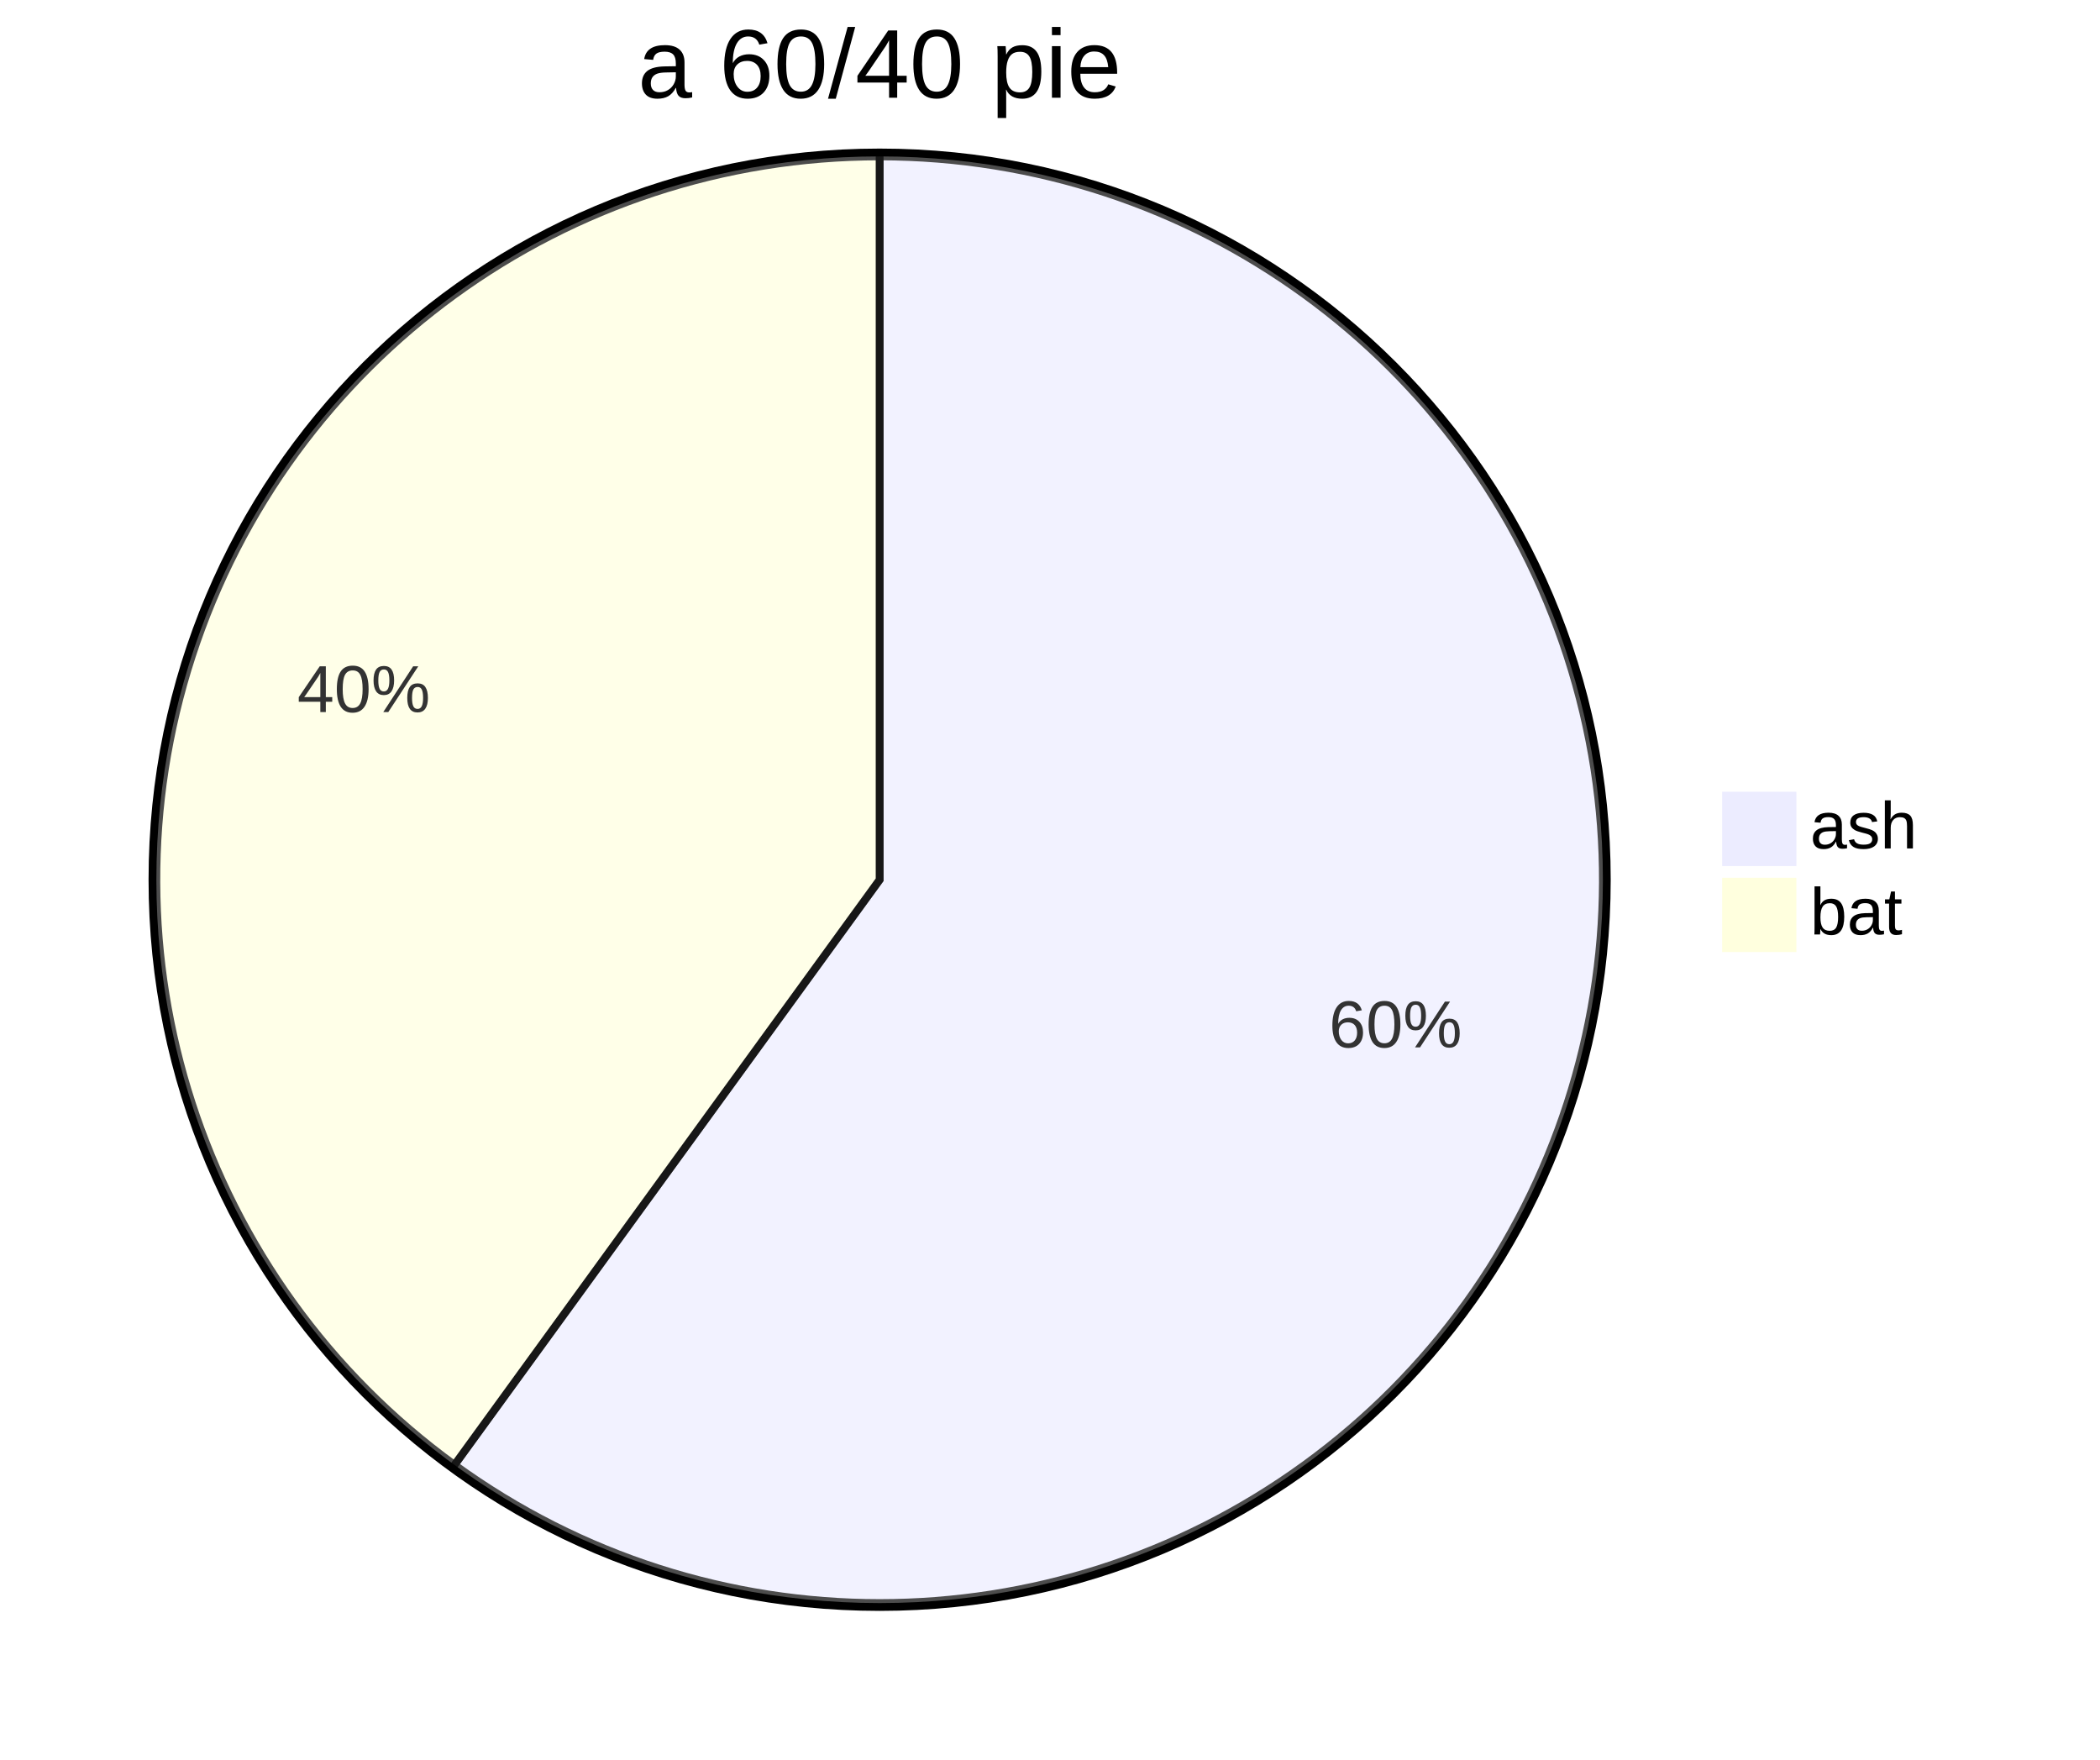
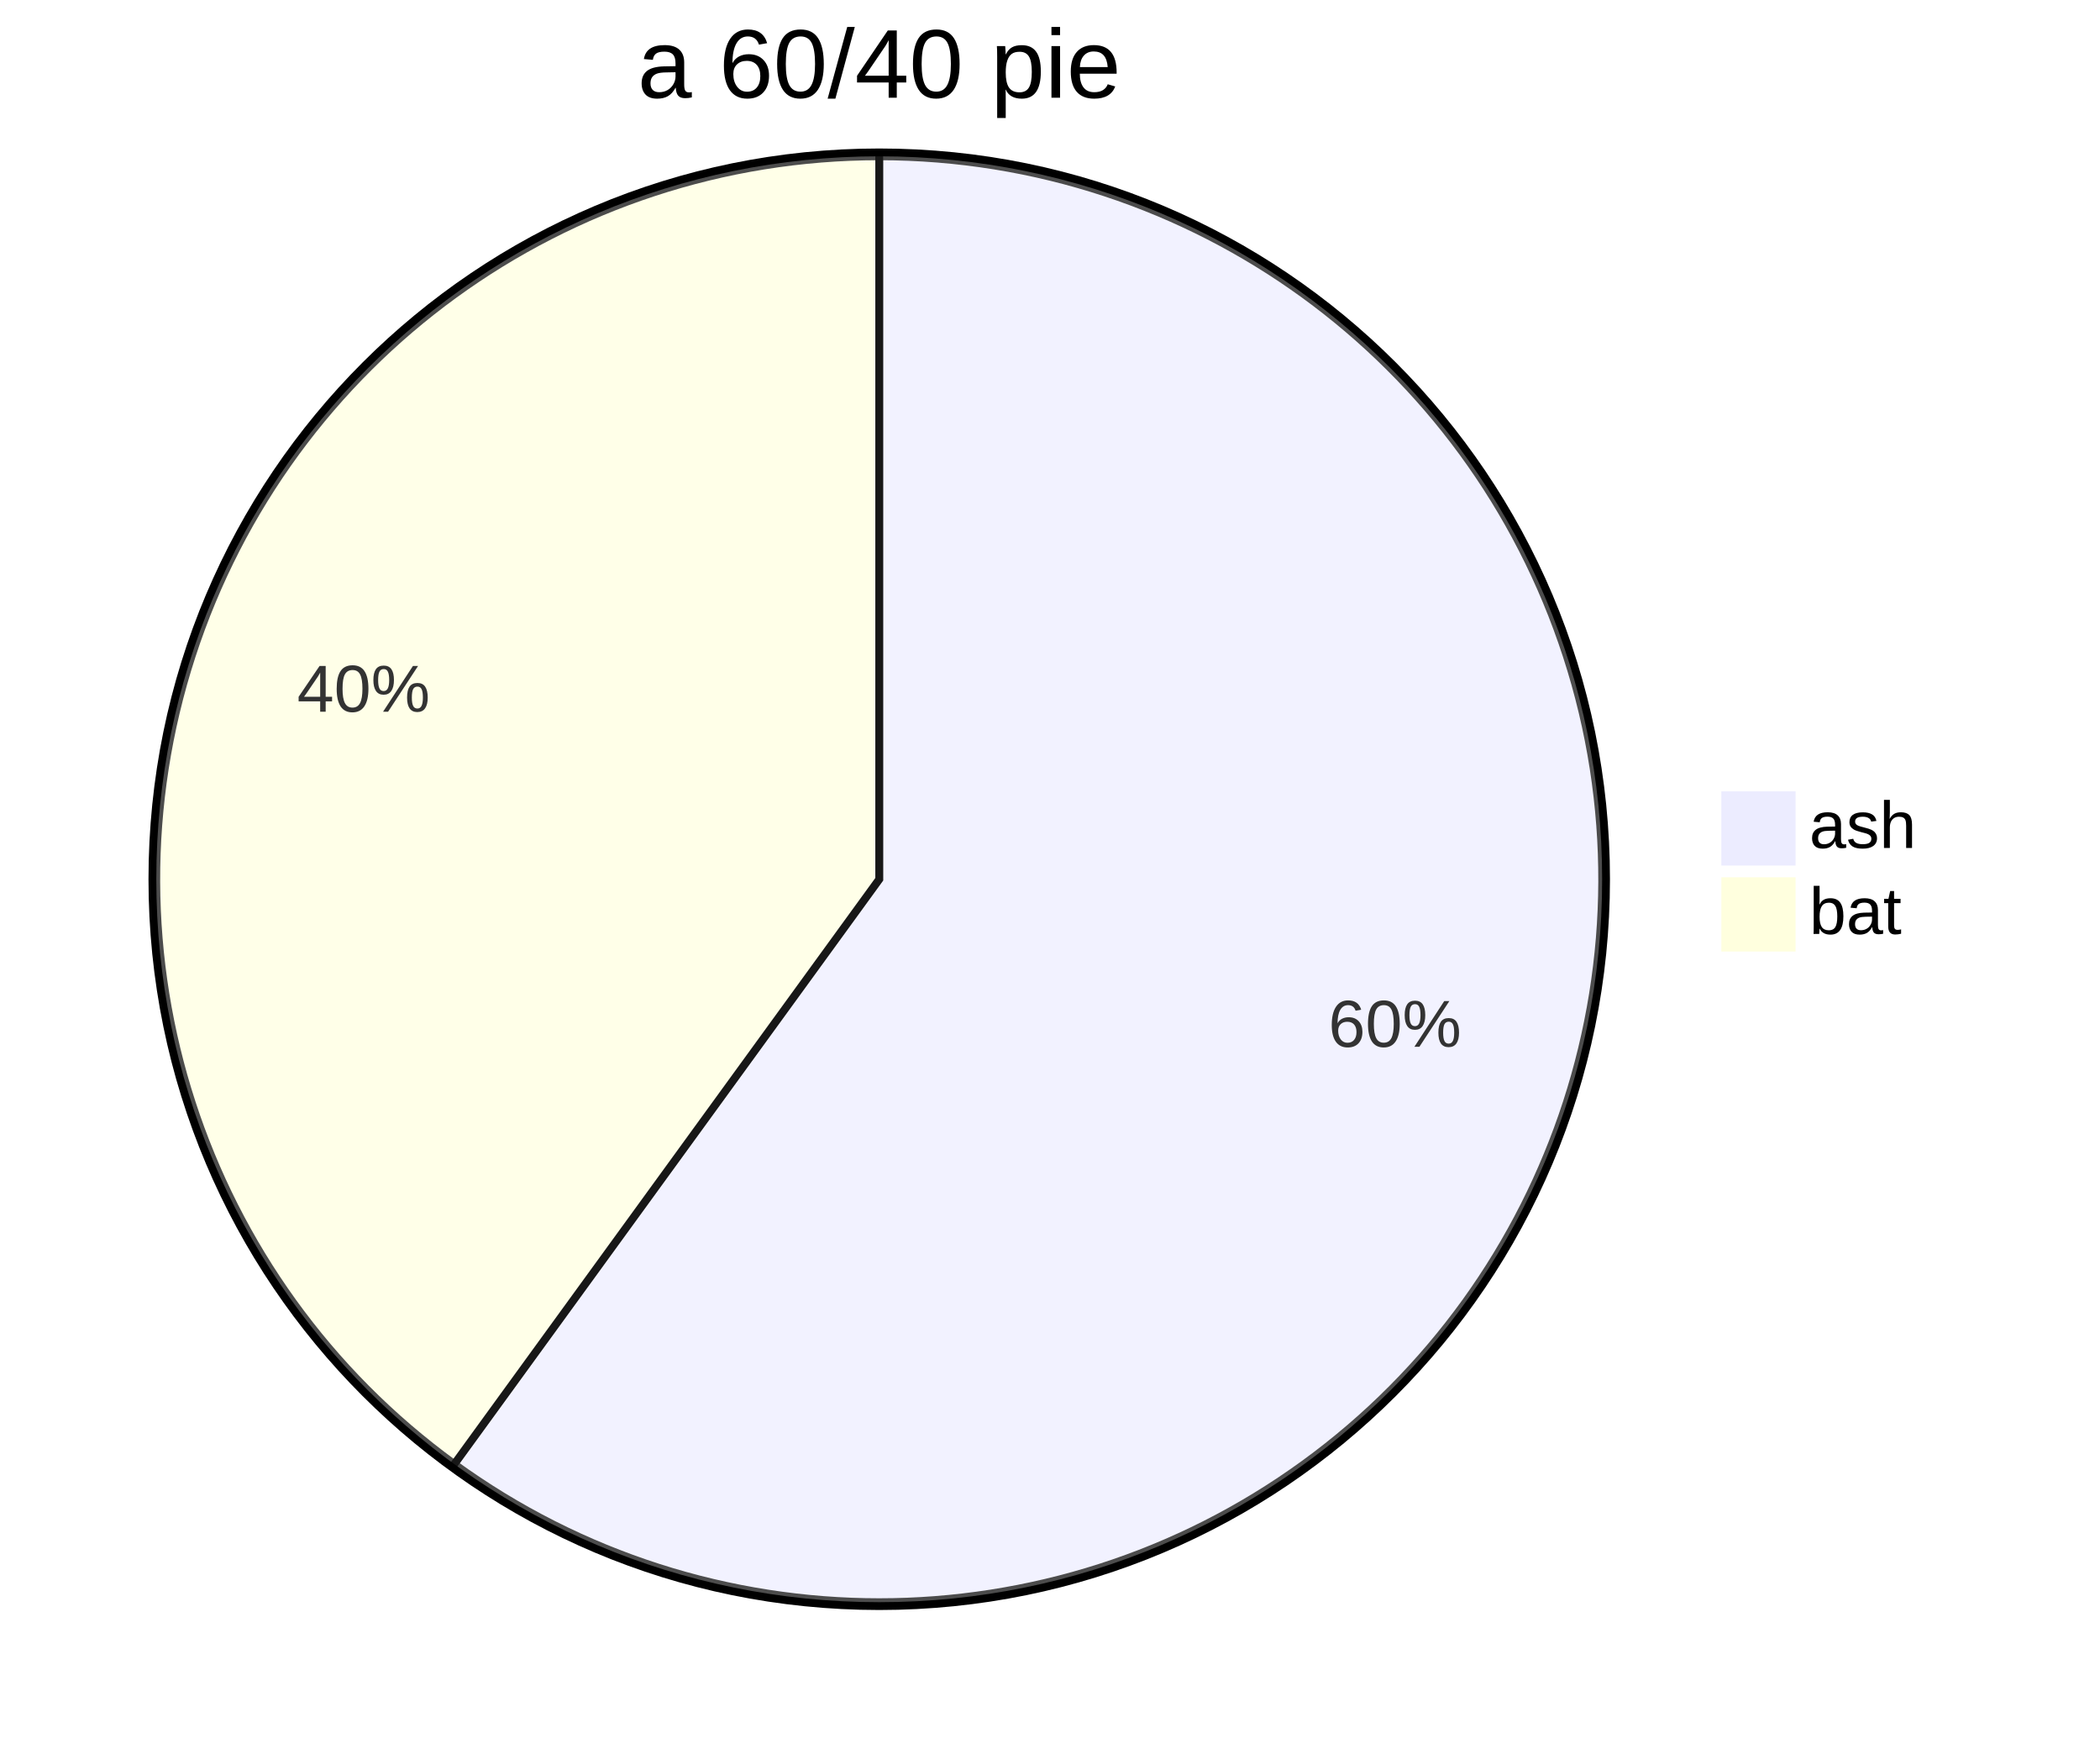
- <svg xmlns="http://www.w3.org/2000/svg" id="upstream_pie_title_spec" width="100%" viewBox="0 0 537.156 450" style="max-width: 537.156px; background-color: white;" role="graphics-document document" aria-roledescription="pie">
-   <style>#upstream_pie_title_spec{font-family:"trebuchet ms",verdana,arial,sans-serif;font-size:16px;fill:#333;}@keyframes edge-animation-frame{from{stroke-dashoffset:0;}}@keyframes dash{to{stroke-dashoffset:0;}}#upstream_pie_title_spec .edge-animation-slow{stroke-dasharray:9,5!important;stroke-dashoffset:900;animation:dash 50s linear infinite;stroke-linecap:round;}#upstream_pie_title_spec .edge-animation-fast{stroke-dasharray:9,5!important;stroke-dashoffset:900;animation:dash 20s linear infinite;stroke-linecap:round;}#upstream_pie_title_spec .error-icon{fill:#552222;}#upstream_pie_title_spec .error-text{fill:#552222;stroke:#552222;}#upstream_pie_title_spec .edge-thickness-normal{stroke-width:1px;}#upstream_pie_title_spec .edge-thickness-thick{stroke-width:3.5px;}#upstream_pie_title_spec .edge-pattern-solid{stroke-dasharray:0;}#upstream_pie_title_spec .edge-thickness-invisible{stroke-width:0;fill:none;}#upstream_pie_title_spec .edge-pattern-dashed{stroke-dasharray:3;}#upstream_pie_title_spec .edge-pattern-dotted{stroke-dasharray:2;}#upstream_pie_title_spec .marker{fill:#333333;stroke:#333333;}#upstream_pie_title_spec .marker.cross{stroke:#333333;}#upstream_pie_title_spec svg{font-family:"trebuchet ms",verdana,arial,sans-serif;font-size:16px;}#upstream_pie_title_spec p{margin:0;}#upstream_pie_title_spec .pieCircle{stroke:black;stroke-width:2px;opacity:0.7;}#upstream_pie_title_spec .pieOuterCircle{stroke:black;stroke-width:2px;fill:none;}#upstream_pie_title_spec .pieTitleText{text-anchor:middle;font-size:25px;fill:black;font-family:"trebuchet ms",verdana,arial,sans-serif;}#upstream_pie_title_spec .slice{font-family:"trebuchet ms",verdana,arial,sans-serif;fill:#333;font-size:17px;}#upstream_pie_title_spec .legend text{fill:black;font-family:"trebuchet ms",verdana,arial,sans-serif;font-size:17px;}#upstream_pie_title_spec :root{--mermaid-font-family:"trebuchet ms",verdana,arial,sans-serif;}</style>
+ <svg xmlns="http://www.w3.org/2000/svg" id="upstream_pie_title_spec" width="100%" viewBox="0 0 537.403 450" style="max-width: 537.403px; background-color: white;" role="graphics-document document" aria-roledescription="pie">
+   <style>#upstream_pie_title_spec{font-family:"trebuchet ms",verdana,arial,sans-serif;font-size:16px;fill:#333;}@keyframes edge-animation-frame{from{stroke-dashoffset:0;}}@keyframes dash{to{stroke-dashoffset:0;}}#upstream_pie_title_spec .edge-animation-slow{stroke-dasharray:9,5!important;stroke-dashoffset:900;animation:dash 50s linear infinite;stroke-linecap:round;}#upstream_pie_title_spec .edge-animation-fast{stroke-dasharray:9,5!important;stroke-dashoffset:900;animation:dash 20s linear infinite;stroke-linecap:round;}#upstream_pie_title_spec .error-icon{fill:#552222;}#upstream_pie_title_spec .error-text{fill:#552222;stroke:#552222;}#upstream_pie_title_spec .edge-thickness-normal{stroke-width:1px;}#upstream_pie_title_spec .edge-thickness-thick{stroke-width:3.5px;}#upstream_pie_title_spec .edge-pattern-solid{stroke-dasharray:0;}#upstream_pie_title_spec .edge-thickness-invisible{stroke-width:0;fill:none;}#upstream_pie_title_spec .edge-pattern-dashed{stroke-dasharray:3;}#upstream_pie_title_spec .edge-pattern-dotted{stroke-dasharray:2;}#upstream_pie_title_spec .marker{fill:#333333;stroke:#333333;}#upstream_pie_title_spec .marker.cross{stroke:#333333;}#upstream_pie_title_spec svg{font-family:"trebuchet ms",verdana,arial,sans-serif;font-size:16px;}#upstream_pie_title_spec p{margin:0;}#upstream_pie_title_spec .pieCircle{stroke:black;stroke-width:2px;opacity:0.7;}#upstream_pie_title_spec .pieOuterCircle{stroke:black;stroke-width:2px;fill:none;}#upstream_pie_title_spec .pieTitleText{text-anchor:middle;font-size:25px;fill:black;font-family:"trebuchet ms",verdana,arial,sans-serif;}#upstream_pie_title_spec .slice{font-family:"trebuchet ms",verdana,arial,sans-serif;fill:#333;font-size:17px;}#upstream_pie_title_spec .legend text{fill:black;font-family:"trebuchet ms",verdana,arial,sans-serif;font-size:17px;}#upstream_pie_title_spec .node .neo-node{stroke:#9370DB;}#upstream_pie_title_spec [data-look="neo"].node rect,#upstream_pie_title_spec [data-look="neo"].cluster rect,#upstream_pie_title_spec [data-look="neo"].node polygon{stroke:#9370DB;filter:drop-shadow(1px 2px 2px rgba(185, 185, 185, 1));}#upstream_pie_title_spec [data-look="neo"].node path{stroke:#9370DB;stroke-width:1px;}#upstream_pie_title_spec [data-look="neo"].node .outer-path{filter:drop-shadow(1px 2px 2px rgba(185, 185, 185, 1));}#upstream_pie_title_spec [data-look="neo"].node .neo-line path{stroke:#9370DB;filter:none;}#upstream_pie_title_spec [data-look="neo"].node circle{stroke:#9370DB;filter:drop-shadow(1px 2px 2px rgba(185, 185, 185, 1));}#upstream_pie_title_spec [data-look="neo"].node circle .state-start{fill:#000000;}#upstream_pie_title_spec [data-look="neo"].icon-shape .icon{fill:#9370DB;filter:drop-shadow(1px 2px 2px rgba(185, 185, 185, 1));}#upstream_pie_title_spec [data-look="neo"].icon-shape .icon-neo path{stroke:#9370DB;filter:drop-shadow(1px 2px 2px rgba(185, 185, 185, 1));}#upstream_pie_title_spec :root{--mermaid-font-family:"trebuchet ms",verdana,arial,sans-serif;}</style>
  <g />
  <g transform="translate(225,225)">
    <circle cx="0" cy="0" r="186" class="pieOuterCircle" />
    <path d="M0,-185A185,185,0,1,1,-108.74,149.668L0,0Z" fill="#ECECFF" class="pieCircle" />
    <path d="M-108.74,149.668A185,185,0,0,1,0,-185L0,0Z" fill="#ffffde" class="pieCircle" />
    <text transform="translate(131.9591,42.87611)" class="slice" style="text-anchor: middle;">60%</text>
    <text transform="translate(-131.9591,-42.87611)" class="slice" style="text-anchor: middle;">40%</text>
    <text x="0" y="-200" class="pieTitleText">a 60/40 pie</text>
    <g class="legend" transform="translate(216,-22)">
      <rect width="18" height="18" style="fill: rgb(236, 236, 255); stroke: rgb(236, 236, 255);" />
      <text x="22" y="14">ash</text>
    </g>
    <g class="legend" transform="translate(216,0)">
      <rect width="18" height="18" style="fill: rgb(255, 255, 222); stroke: rgb(255, 255, 222);" />
      <text x="22" y="14">bat</text>
    </g>
  </g>
</svg>
